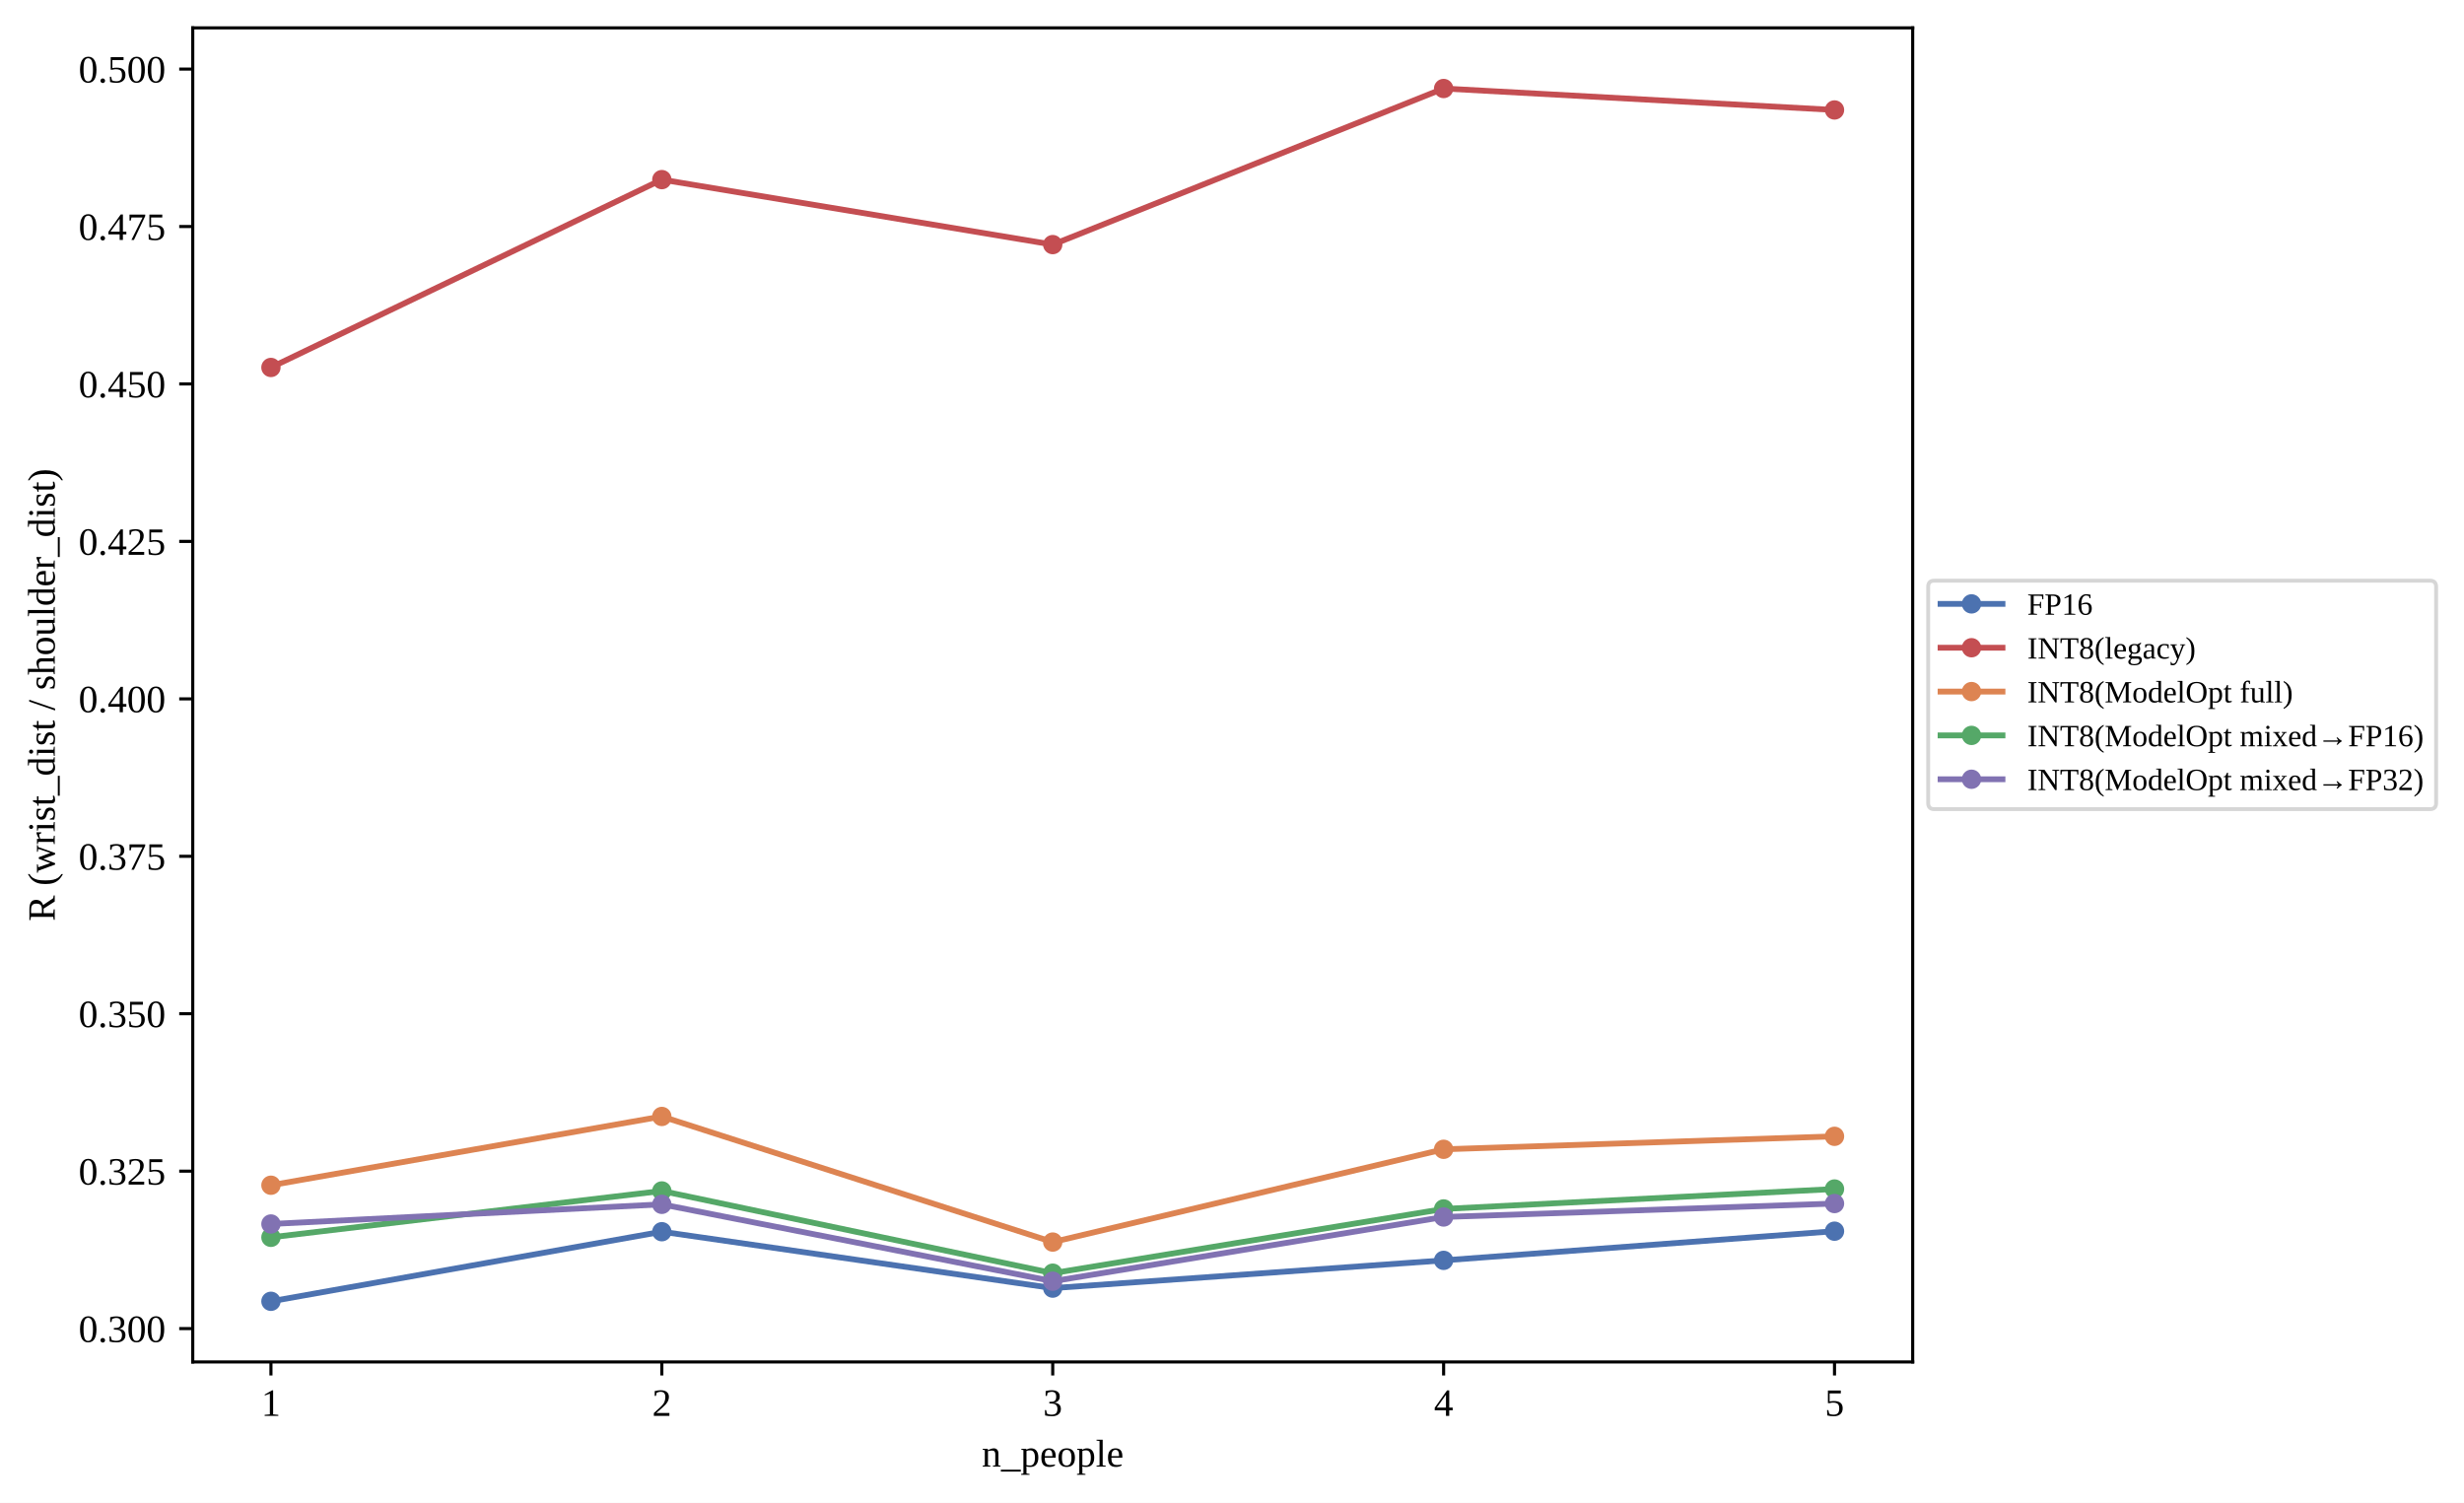
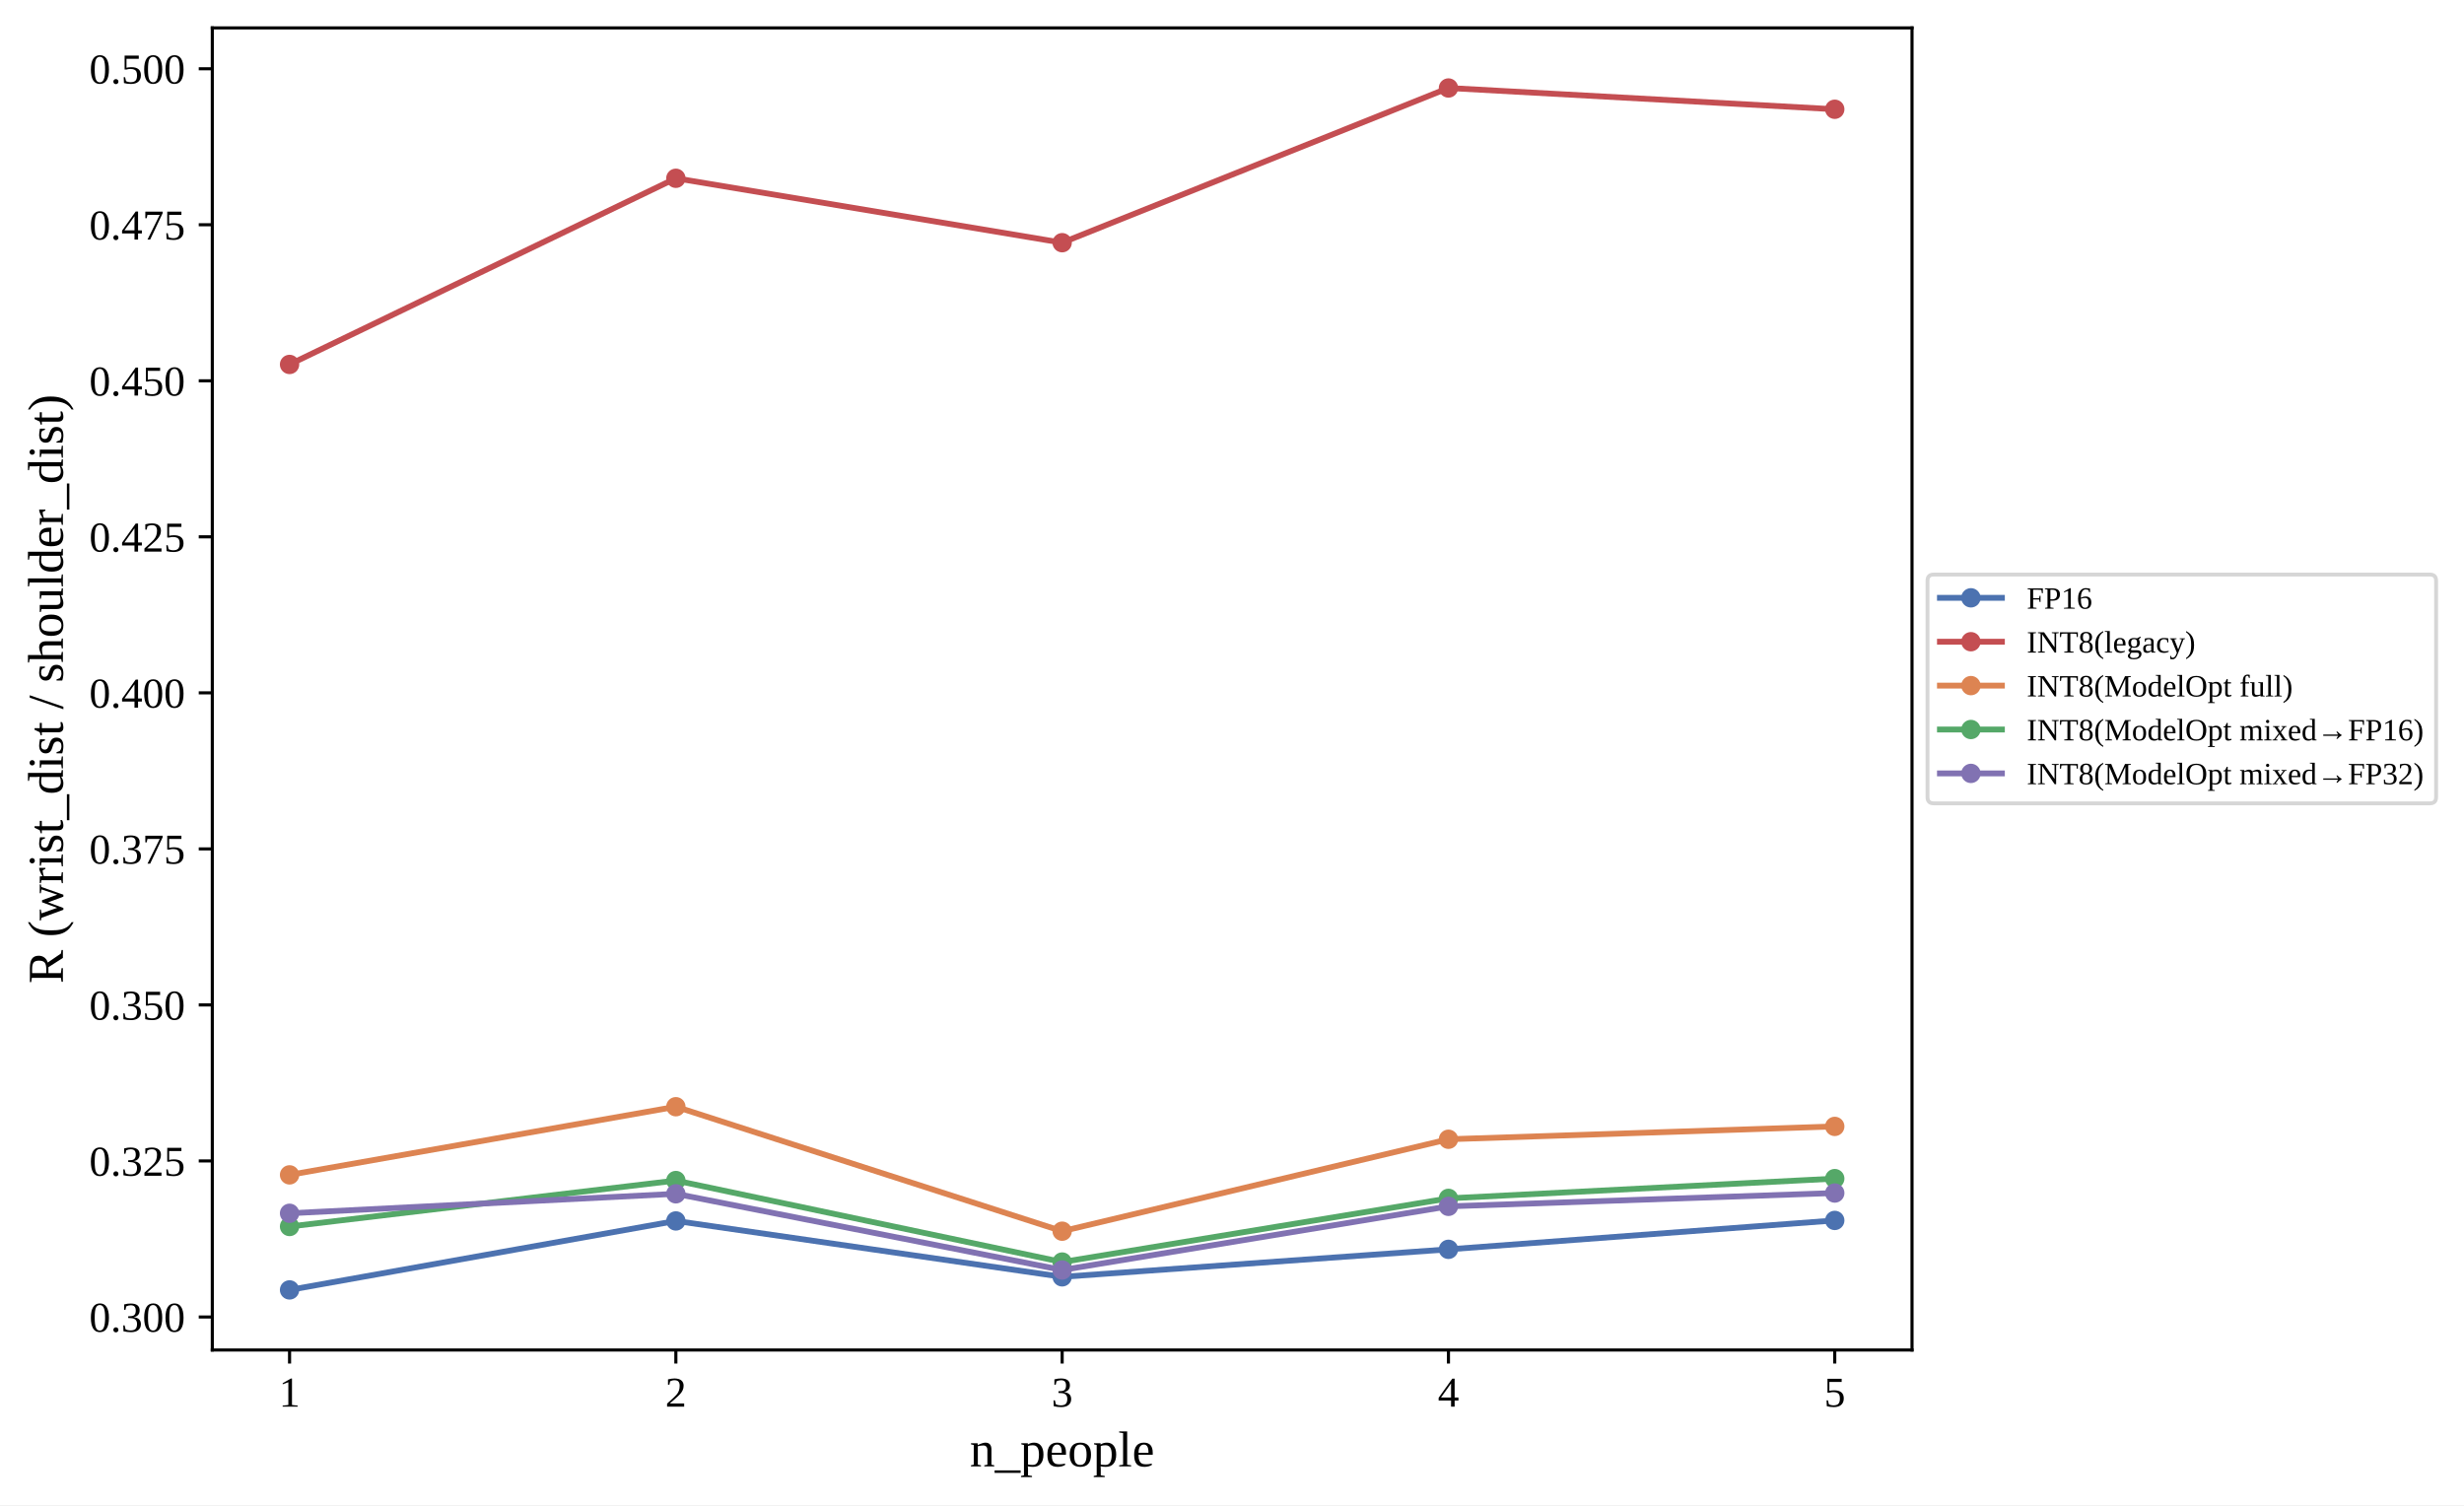
- <svg xmlns="http://www.w3.org/2000/svg" xmlns:xlink="http://www.w3.org/1999/xlink" width="636.598pt" height="388.276pt" viewBox="0 0 636.598 388.276" version="1.1">
+ <svg xmlns="http://www.w3.org/2000/svg" xmlns:xlink="http://www.w3.org/1999/xlink" width="635.819pt" height="388.393pt" viewBox="0 0 635.819 388.393" version="1.1">
  <defs>
    <style type="text/css">*{stroke-linejoin: round; stroke-linecap: butt}</style>
  </defs>
  <g id="figure_1">
    <g id="patch_1">
-       <path d="M 0 388.276  L 636.598 388.276  L 636.598 0  L 0 0  z " style="fill: #ffffff" />
+       <path d="M 0 388.393  L 635.819 388.393  L 635.819 0  L 0 0  z " style="fill: #ffffff" />
    </g>
    <g id="axes_1">
      <g id="patch_2">
-         <path d="M 49.802 351.882  L 494.162 351.882  L 494.162 7.2  L 49.802 7.2  z " style="fill: #ffffff" />
+         <path d="M 54.783 348.359  L 493.383 348.359  L 493.383 7.2  L 54.783 7.2  z " style="fill: #ffffff" />
      </g>
      <g id="matplotlib.axis_1">
        <g id="xtick_1">
          <g id="line2d_1">
            <defs>
-               <path id="m0c2f15d75b" d="M 0 0  L 0 3.5  " style="stroke: #000000; stroke-width: 0.8" />
+               <path id="m4e9c39eb74" d="M 0 0  L 0 3.5  " style="stroke: #000000; stroke-width: 0.8" />
            </defs>
            <g>
-               <use xlink:href="#m0c2f15d75b" x="70" y="351.882" style="stroke: #000000; stroke-width: 0.8" />
+               <use xlink:href="#m4e9c39eb74" x="74.719" y="348.359" style="stroke: #000000; stroke-width: 0.8" />
            </g>
          </g>
          <g id="text_1">
-             <text style="font-size: 10px; font-family: 'Times New Roman'; text-anchor: middle" x="70" y="365.815" transform="rotate(-0 70.00014 365.8154)">1</text>
+             <text style="font-size: 11px; font-family: 'Times New Roman'; text-anchor: middle" x="74.719" y="362.986" transform="rotate(-0 74.7189 362.986)">1</text>
          </g>
        </g>
        <g id="xtick_2">
          <g id="line2d_2">
            <g>
-               <use xlink:href="#m0c2f15d75b" x="170.991" y="351.882" style="stroke: #000000; stroke-width: 0.8" />
+               <use xlink:href="#m4e9c39eb74" x="174.401" y="348.359" style="stroke: #000000; stroke-width: 0.8" />
            </g>
          </g>
          <g id="text_2">
-             <text style="font-size: 10px; font-family: 'Times New Roman'; text-anchor: middle" x="170.991" y="365.815" transform="rotate(-0 170.991 365.8154)">2</text>
+             <text style="font-size: 11px; font-family: 'Times New Roman'; text-anchor: middle" x="174.401" y="362.986" transform="rotate(-0 174.4007 362.986)">2</text>
          </g>
        </g>
        <g id="xtick_3">
          <g id="line2d_3">
            <g>
-               <use xlink:href="#m0c2f15d75b" x="271.982" y="351.882" style="stroke: #000000; stroke-width: 0.8" />
+               <use xlink:href="#m4e9c39eb74" x="274.083" y="348.359" style="stroke: #000000; stroke-width: 0.8" />
            </g>
          </g>
          <g id="text_3">
-             <text style="font-size: 10px; font-family: 'Times New Roman'; text-anchor: middle" x="271.982" y="365.815" transform="rotate(-0 271.982 365.8154)">3</text>
+             <text style="font-size: 11px; font-family: 'Times New Roman'; text-anchor: middle" x="274.083" y="362.986" transform="rotate(-0 274.0825 362.986)">3</text>
          </g>
        </g>
        <g id="xtick_4">
          <g id="line2d_4">
            <g>
-               <use xlink:href="#m0c2f15d75b" x="372.973" y="351.882" style="stroke: #000000; stroke-width: 0.8" />
+               <use xlink:href="#m4e9c39eb74" x="373.764" y="348.359" style="stroke: #000000; stroke-width: 0.8" />
            </g>
          </g>
          <g id="text_4">
-             <text style="font-size: 10px; font-family: 'Times New Roman'; text-anchor: middle" x="372.973" y="365.815" transform="rotate(-0 372.9729 365.8154)">4</text>
+             <text style="font-size: 11px; font-family: 'Times New Roman'; text-anchor: middle" x="373.764" y="362.986" transform="rotate(-0 373.7644 362.986)">4</text>
          </g>
        </g>
        <g id="xtick_5">
          <g id="line2d_5">
            <g>
-               <use xlink:href="#m0c2f15d75b" x="473.964" y="351.882" style="stroke: #000000; stroke-width: 0.8" />
+               <use xlink:href="#m4e9c39eb74" x="473.446" y="348.359" style="stroke: #000000; stroke-width: 0.8" />
            </g>
          </g>
          <g id="text_5">
-             <text style="font-size: 10px; font-family: 'Times New Roman'; text-anchor: middle" x="473.964" y="365.815" transform="rotate(-0 473.9638 365.8154)">5</text>
+             <text style="font-size: 11px; font-family: 'Times New Roman'; text-anchor: middle" x="473.446" y="362.986" transform="rotate(-0 473.4462 362.986)">5</text>
          </g>
        </g>
        <g id="text_6">
-           <text style="font-size: 10px; font-family: 'Times New Roman'; text-anchor: middle" x="271.982" y="378.917" transform="rotate(-0 271.982 378.9173)">n_people</text>
+           <text style="font-size: 13px; font-family: 'Times New Roman'; text-anchor: middle" x="274.083" y="378.387" transform="rotate(-0 274.0825 378.3869)">n_people</text>
        </g>
      </g>
      <g id="matplotlib.axis_2">
        <g id="ytick_1">
          <g id="line2d_6">
            <defs>
-               <path id="m333dcd0d57" d="M 0 0  L -3.5 0  " style="stroke: #000000; stroke-width: 0.8" />
+               <path id="m03984cb3b1" d="M 0 0  L -3.5 0  " style="stroke: #000000; stroke-width: 0.8" />
            </defs>
            <g>
-               <use xlink:href="#m333dcd0d57" x="49.802" y="343.27" style="stroke: #000000; stroke-width: 0.8" />
+               <use xlink:href="#m03984cb3b1" x="54.783" y="339.835" style="stroke: #000000; stroke-width: 0.8" />
            </g>
          </g>
          <g id="text_7">
-             <text style="font-size: 10px; font-family: 'Times New Roman'; text-anchor: end" x="42.802" y="346.737" transform="rotate(-0 42.80195 346.7369)">0.300</text>
+             <text style="font-size: 11px; font-family: 'Times New Roman'; text-anchor: end" x="47.783" y="343.649" transform="rotate(-0 47.78254 343.6488)">0.300</text>
          </g>
        </g>
        <g id="ytick_2">
          <g id="line2d_7">
            <g>
-               <use xlink:href="#m333dcd0d57" x="49.802" y="302.592" style="stroke: #000000; stroke-width: 0.8" />
+               <use xlink:href="#m03984cb3b1" x="54.783" y="299.573" style="stroke: #000000; stroke-width: 0.8" />
            </g>
          </g>
          <g id="text_8">
-             <text style="font-size: 10px; font-family: 'Times New Roman'; text-anchor: end" x="42.802" y="306.059" transform="rotate(-0 42.80195 306.0591)">0.325</text>
+             <text style="font-size: 11px; font-family: 'Times New Roman'; text-anchor: end" x="47.783" y="303.387" transform="rotate(-0 47.78254 303.3868)">0.325</text>
          </g>
        </g>
        <g id="ytick_3">
          <g id="line2d_8">
            <g>
-               <use xlink:href="#m333dcd0d57" x="49.802" y="261.915" style="stroke: #000000; stroke-width: 0.8" />
+               <use xlink:href="#m03984cb3b1" x="54.783" y="259.311" style="stroke: #000000; stroke-width: 0.8" />
            </g>
          </g>
          <g id="text_9">
-             <text style="font-size: 10px; font-family: 'Times New Roman'; text-anchor: end" x="42.802" y="265.381" transform="rotate(-0 42.80195 265.3814)">0.350</text>
+             <text style="font-size: 11px; font-family: 'Times New Roman'; text-anchor: end" x="47.783" y="263.125" transform="rotate(-0 47.78254 263.1248)">0.350</text>
          </g>
        </g>
        <g id="ytick_4">
          <g id="line2d_9">
            <g>
-               <use xlink:href="#m333dcd0d57" x="49.802" y="221.237" style="stroke: #000000; stroke-width: 0.8" />
+               <use xlink:href="#m03984cb3b1" x="54.783" y="219.049" style="stroke: #000000; stroke-width: 0.8" />
            </g>
          </g>
          <g id="text_10">
-             <text style="font-size: 10px; font-family: 'Times New Roman'; text-anchor: end" x="42.802" y="224.704" transform="rotate(-0 42.80195 224.7036)">0.375</text>
+             <text style="font-size: 11px; font-family: 'Times New Roman'; text-anchor: end" x="47.783" y="222.863" transform="rotate(-0 47.78254 222.8627)">0.375</text>
          </g>
        </g>
        <g id="ytick_5">
          <g id="line2d_10">
            <g>
-               <use xlink:href="#m333dcd0d57" x="49.802" y="180.559" style="stroke: #000000; stroke-width: 0.8" />
+               <use xlink:href="#m03984cb3b1" x="54.783" y="178.787" style="stroke: #000000; stroke-width: 0.8" />
            </g>
          </g>
          <g id="text_11">
-             <text style="font-size: 10px; font-family: 'Times New Roman'; text-anchor: end" x="42.802" y="184.026" transform="rotate(-0 42.80195 184.0259)">0.400</text>
+             <text style="font-size: 11px; font-family: 'Times New Roman'; text-anchor: end" x="47.783" y="182.601" transform="rotate(-0 47.78254 182.6007)">0.400</text>
          </g>
        </g>
        <g id="ytick_6">
          <g id="line2d_11">
            <g>
-               <use xlink:href="#m333dcd0d57" x="49.802" y="139.881" style="stroke: #000000; stroke-width: 0.8" />
+               <use xlink:href="#m03984cb3b1" x="54.783" y="138.525" style="stroke: #000000; stroke-width: 0.8" />
            </g>
          </g>
          <g id="text_12">
-             <text style="font-size: 10px; font-family: 'Times New Roman'; text-anchor: end" x="42.802" y="143.348" transform="rotate(-0 42.80195 143.3481)">0.425</text>
+             <text style="font-size: 11px; font-family: 'Times New Roman'; text-anchor: end" x="47.783" y="142.339" transform="rotate(-0 47.78254 142.3387)">0.425</text>
          </g>
        </g>
        <g id="ytick_7">
          <g id="line2d_12">
            <g>
-               <use xlink:href="#m333dcd0d57" x="49.802" y="99.204" style="stroke: #000000; stroke-width: 0.8" />
+               <use xlink:href="#m03984cb3b1" x="54.783" y="98.263" style="stroke: #000000; stroke-width: 0.8" />
            </g>
          </g>
          <g id="text_13">
-             <text style="font-size: 10px; font-family: 'Times New Roman'; text-anchor: end" x="42.802" y="102.67" transform="rotate(-0 42.80195 102.6703)">0.450</text>
+             <text style="font-size: 11px; font-family: 'Times New Roman'; text-anchor: end" x="47.783" y="102.077" transform="rotate(-0 47.78254 102.0767)">0.450</text>
          </g>
        </g>
        <g id="ytick_8">
          <g id="line2d_13">
            <g>
-               <use xlink:href="#m333dcd0d57" x="49.802" y="58.526" style="stroke: #000000; stroke-width: 0.8" />
+               <use xlink:href="#m03984cb3b1" x="54.783" y="58.001" style="stroke: #000000; stroke-width: 0.8" />
            </g>
          </g>
          <g id="text_14">
-             <text style="font-size: 10px; font-family: 'Times New Roman'; text-anchor: end" x="42.802" y="61.993" transform="rotate(-0 42.80195 61.9926)">0.475</text>
+             <text style="font-size: 11px; font-family: 'Times New Roman'; text-anchor: end" x="47.783" y="61.815" transform="rotate(-0 47.78254 61.81471)">0.475</text>
          </g>
        </g>
        <g id="ytick_9">
          <g id="line2d_14">
            <g>
-               <use xlink:href="#m333dcd0d57" x="49.802" y="17.848" style="stroke: #000000; stroke-width: 0.8" />
+               <use xlink:href="#m03984cb3b1" x="54.783" y="17.739" style="stroke: #000000; stroke-width: 0.8" />
            </g>
          </g>
          <g id="text_15">
-             <text style="font-size: 10px; font-family: 'Times New Roman'; text-anchor: end" x="42.802" y="21.315" transform="rotate(-0 42.80195 21.31484)">0.500</text>
+             <text style="font-size: 11px; font-family: 'Times New Roman'; text-anchor: end" x="47.783" y="21.553" transform="rotate(-0 47.78254 21.5527)">0.500</text>
          </g>
        </g>
        <g id="text_16">
-           <text style="font-size: 10px; font-family: 'Times New Roman'; text-anchor: middle" x="14.144" y="179.541" transform="rotate(-90 14.14375 179.5409)">R (wrist_dist / shoulder_dist)</text>
+           <text style="font-size: 13px; font-family: 'Times New Roman'; text-anchor: middle" x="16.227" y="177.78" transform="rotate(-90 16.22687 177.7795)">R (wrist_dist / shoulder_dist)</text>
        </g>
      </g>
      <g id="line2d_15">
-         <path d="M 70 336.214  L 170.991 318.233  L 271.982 332.805  L 372.973 325.634  L 473.964 318.098  " clip-path="url(#p316acdd96d)" style="fill: none; stroke: #4c72b0; stroke-width: 1.5; stroke-linecap: square" />
-         <defs>
-           <path id="md59c83adf5" d="M 0 2  C 0.53 2 1.039 1.789 1.414 1.414  C 1.789 1.039 2 0.53 2 0  C 2 -0.53 1.789 -1.039 1.414 -1.414  C 1.039 -1.789 0.53 -2 0 -2  C -0.53 -2 -1.039 -1.789 -1.414 -1.414  C -1.789 -1.039 -2 -0.53 -2 0  C -2 0.53 -1.789 1.039 -1.414 1.414  C -1.039 1.789 -0.53 2 0 2  z " style="stroke: #4c72b0" />
-         </defs>
-         <g clip-path="url(#p316acdd96d)">
-           <use xlink:href="#md59c83adf5" x="70" y="336.214" style="fill: #4c72b0; stroke: #4c72b0" />
-           <use xlink:href="#md59c83adf5" x="170.991" y="318.233" style="fill: #4c72b0; stroke: #4c72b0" />
-           <use xlink:href="#md59c83adf5" x="271.982" y="332.805" style="fill: #4c72b0; stroke: #4c72b0" />
-           <use xlink:href="#md59c83adf5" x="372.973" y="325.634" style="fill: #4c72b0; stroke: #4c72b0" />
-           <use xlink:href="#md59c83adf5" x="473.964" y="318.098" style="fill: #4c72b0; stroke: #4c72b0" />
+         <path d="M 74.719 332.852  L 174.401 315.054  L 274.083 329.477  L 373.764 322.38  L 473.446 314.921  " clip-path="url(#pe6fdc91766)" style="fill: none; stroke: #4c72b0; stroke-width: 1.5; stroke-linecap: square" />
+         <defs>
+           <path id="m0d284e8d41" d="M 0 2  C 0.53 2 1.039 1.789 1.414 1.414  C 1.789 1.039 2 0.53 2 0  C 2 -0.53 1.789 -1.039 1.414 -1.414  C 1.039 -1.789 0.53 -2 0 -2  C -0.53 -2 -1.039 -1.789 -1.414 -1.414  C -1.789 -1.039 -2 -0.53 -2 0  C -2 0.53 -1.789 1.039 -1.414 1.414  C -1.039 1.789 -0.53 2 0 2  z " style="stroke: #4c72b0" />
+         </defs>
+         <g clip-path="url(#pe6fdc91766)">
+           <use xlink:href="#m0d284e8d41" x="74.719" y="332.852" style="fill: #4c72b0; stroke: #4c72b0" />
+           <use xlink:href="#m0d284e8d41" x="174.401" y="315.054" style="fill: #4c72b0; stroke: #4c72b0" />
+           <use xlink:href="#m0d284e8d41" x="274.083" y="329.477" style="fill: #4c72b0; stroke: #4c72b0" />
+           <use xlink:href="#m0d284e8d41" x="373.764" y="322.38" style="fill: #4c72b0; stroke: #4c72b0" />
+           <use xlink:href="#m0d284e8d41" x="473.446" y="314.921" style="fill: #4c72b0; stroke: #4c72b0" />
        </g>
      </g>
      <g id="line2d_16">
-         <path d="M 70 94.94  L 170.991 46.405  L 271.982 63.197  L 372.973 22.867  L 473.964 28.411  " clip-path="url(#p316acdd96d)" style="fill: none; stroke: #c44e52; stroke-width: 1.5; stroke-linecap: square" />
-         <defs>
-           <path id="m3e6cd33d65" d="M 0 2  C 0.53 2 1.039 1.789 1.414 1.414  C 1.789 1.039 2 0.53 2 0  C 2 -0.53 1.789 -1.039 1.414 -1.414  C 1.039 -1.789 0.53 -2 0 -2  C -0.53 -2 -1.039 -1.789 -1.414 -1.414  C -1.789 -1.039 -2 -0.53 -2 0  C -2 0.53 -1.789 1.039 -1.414 1.414  C -1.039 1.789 -0.53 2 0 2  z " style="stroke: #c44e52" />
-         </defs>
-         <g clip-path="url(#p316acdd96d)">
-           <use xlink:href="#m3e6cd33d65" x="70" y="94.94" style="fill: #c44e52; stroke: #c44e52" />
-           <use xlink:href="#m3e6cd33d65" x="170.991" y="46.405" style="fill: #c44e52; stroke: #c44e52" />
-           <use xlink:href="#m3e6cd33d65" x="271.982" y="63.197" style="fill: #c44e52; stroke: #c44e52" />
-           <use xlink:href="#m3e6cd33d65" x="372.973" y="22.867" style="fill: #c44e52; stroke: #c44e52" />
-           <use xlink:href="#m3e6cd33d65" x="473.964" y="28.411" style="fill: #c44e52; stroke: #c44e52" />
+         <path d="M 74.719 94.043  L 174.401 46.004  L 274.083 62.625  L 373.764 22.707  L 473.446 28.195  " clip-path="url(#pe6fdc91766)" style="fill: none; stroke: #c44e52; stroke-width: 1.5; stroke-linecap: square" />
+         <defs>
+           <path id="m141d098bf3" d="M 0 2  C 0.53 2 1.039 1.789 1.414 1.414  C 1.789 1.039 2 0.53 2 0  C 2 -0.53 1.789 -1.039 1.414 -1.414  C 1.039 -1.789 0.53 -2 0 -2  C -0.53 -2 -1.039 -1.789 -1.414 -1.414  C -1.789 -1.039 -2 -0.53 -2 0  C -2 0.53 -1.789 1.039 -1.414 1.414  C -1.039 1.789 -0.53 2 0 2  z " style="stroke: #c44e52" />
+         </defs>
+         <g clip-path="url(#pe6fdc91766)">
+           <use xlink:href="#m141d098bf3" x="74.719" y="94.043" style="fill: #c44e52; stroke: #c44e52" />
+           <use xlink:href="#m141d098bf3" x="174.401" y="46.004" style="fill: #c44e52; stroke: #c44e52" />
+           <use xlink:href="#m141d098bf3" x="274.083" y="62.625" style="fill: #c44e52; stroke: #c44e52" />
+           <use xlink:href="#m141d098bf3" x="373.764" y="22.707" style="fill: #c44e52; stroke: #c44e52" />
+           <use xlink:href="#m141d098bf3" x="473.446" y="28.195" style="fill: #c44e52; stroke: #c44e52" />
        </g>
      </g>
      <g id="line2d_17">
-         <path d="M 70 306.224  L 170.991 288.455  L 271.982 320.91  L 372.973 296.938  L 473.964 293.588  " clip-path="url(#p316acdd96d)" style="fill: none; stroke: #dd8452; stroke-width: 1.5; stroke-linecap: square" />
-         <defs>
-           <path id="m29e44d7195" d="M 0 2  C 0.53 2 1.039 1.789 1.414 1.414  C 1.789 1.039 2 0.53 2 0  C 2 -0.53 1.789 -1.039 1.414 -1.414  C 1.039 -1.789 0.53 -2 0 -2  C -0.53 -2 -1.039 -1.789 -1.414 -1.414  C -1.789 -1.039 -2 -0.53 -2 0  C -2 0.53 -1.789 1.039 -1.414 1.414  C -1.039 1.789 -0.53 2 0 2  z " style="stroke: #dd8452" />
-         </defs>
-         <g clip-path="url(#p316acdd96d)">
-           <use xlink:href="#m29e44d7195" x="70" y="306.224" style="fill: #dd8452; stroke: #dd8452" />
-           <use xlink:href="#m29e44d7195" x="170.991" y="288.455" style="fill: #dd8452; stroke: #dd8452" />
-           <use xlink:href="#m29e44d7195" x="271.982" y="320.91" style="fill: #dd8452; stroke: #dd8452" />
-           <use xlink:href="#m29e44d7195" x="372.973" y="296.938" style="fill: #dd8452; stroke: #dd8452" />
-           <use xlink:href="#m29e44d7195" x="473.964" y="293.588" style="fill: #dd8452; stroke: #dd8452" />
+         <path d="M 74.719 303.168  L 174.401 285.58  L 274.083 317.704  L 373.764 293.977  L 473.446 290.661  " clip-path="url(#pe6fdc91766)" style="fill: none; stroke: #dd8452; stroke-width: 1.5; stroke-linecap: square" />
+         <defs>
+           <path id="m01817fb7f2" d="M 0 2  C 0.53 2 1.039 1.789 1.414 1.414  C 1.789 1.039 2 0.53 2 0  C 2 -0.53 1.789 -1.039 1.414 -1.414  C 1.039 -1.789 0.53 -2 0 -2  C -0.53 -2 -1.039 -1.789 -1.414 -1.414  C -1.789 -1.039 -2 -0.53 -2 0  C -2 0.53 -1.789 1.039 -1.414 1.414  C -1.039 1.789 -0.53 2 0 2  z " style="stroke: #dd8452" />
+         </defs>
+         <g clip-path="url(#pe6fdc91766)">
+           <use xlink:href="#m01817fb7f2" x="74.719" y="303.168" style="fill: #dd8452; stroke: #dd8452" />
+           <use xlink:href="#m01817fb7f2" x="174.401" y="285.58" style="fill: #dd8452; stroke: #dd8452" />
+           <use xlink:href="#m01817fb7f2" x="274.083" y="317.704" style="fill: #dd8452; stroke: #dd8452" />
+           <use xlink:href="#m01817fb7f2" x="373.764" y="293.977" style="fill: #dd8452; stroke: #dd8452" />
+           <use xlink:href="#m01817fb7f2" x="473.446" y="290.661" style="fill: #dd8452; stroke: #dd8452" />
        </g>
      </g>
      <g id="line2d_18">
-         <path d="M 70 319.682  L 170.991 307.701  L 271.982 328.949  L 372.973 312.349  L 473.964 307.199  " clip-path="url(#p316acdd96d)" style="fill: none; stroke: #55a868; stroke-width: 1.5; stroke-linecap: square" />
-         <defs>
-           <path id="mf0fbe41335" d="M 0 2  C 0.53 2 1.039 1.789 1.414 1.414  C 1.789 1.039 2 0.53 2 0  C 2 -0.53 1.789 -1.039 1.414 -1.414  C 1.039 -1.789 0.53 -2 0 -2  C -0.53 -2 -1.039 -1.789 -1.414 -1.414  C -1.789 -1.039 -2 -0.53 -2 0  C -2 0.53 -1.789 1.039 -1.414 1.414  C -1.039 1.789 -0.53 2 0 2  z " style="stroke: #55a868" />
-         </defs>
-         <g clip-path="url(#p316acdd96d)">
-           <use xlink:href="#mf0fbe41335" x="70" y="319.682" style="fill: #55a868; stroke: #55a868" />
-           <use xlink:href="#mf0fbe41335" x="170.991" y="307.701" style="fill: #55a868; stroke: #55a868" />
-           <use xlink:href="#mf0fbe41335" x="271.982" y="328.949" style="fill: #55a868; stroke: #55a868" />
-           <use xlink:href="#mf0fbe41335" x="372.973" y="312.349" style="fill: #55a868; stroke: #55a868" />
-           <use xlink:href="#mf0fbe41335" x="473.964" y="307.199" style="fill: #55a868; stroke: #55a868" />
+         <path d="M 74.719 316.488  L 174.401 304.63  L 274.083 325.661  L 373.764 309.23  L 473.446 304.133  " clip-path="url(#pe6fdc91766)" style="fill: none; stroke: #55a868; stroke-width: 1.5; stroke-linecap: square" />
+         <defs>
+           <path id="m87aa99d4ff" d="M 0 2  C 0.53 2 1.039 1.789 1.414 1.414  C 1.789 1.039 2 0.53 2 0  C 2 -0.53 1.789 -1.039 1.414 -1.414  C 1.039 -1.789 0.53 -2 0 -2  C -0.53 -2 -1.039 -1.789 -1.414 -1.414  C -1.789 -1.039 -2 -0.53 -2 0  C -2 0.53 -1.789 1.039 -1.414 1.414  C -1.039 1.789 -0.53 2 0 2  z " style="stroke: #55a868" />
+         </defs>
+         <g clip-path="url(#pe6fdc91766)">
+           <use xlink:href="#m87aa99d4ff" x="74.719" y="316.488" style="fill: #55a868; stroke: #55a868" />
+           <use xlink:href="#m87aa99d4ff" x="174.401" y="304.63" style="fill: #55a868; stroke: #55a868" />
+           <use xlink:href="#m87aa99d4ff" x="274.083" y="325.661" style="fill: #55a868; stroke: #55a868" />
+           <use xlink:href="#m87aa99d4ff" x="373.764" y="309.23" style="fill: #55a868; stroke: #55a868" />
+           <use xlink:href="#m87aa99d4ff" x="473.446" y="304.133" style="fill: #55a868; stroke: #55a868" />
        </g>
      </g>
      <g id="line2d_19">
-         <path d="M 70 316.238  L 170.991 311.159  L 271.982 331.023  L 372.973 314.431  L 473.964 310.958  " clip-path="url(#p316acdd96d)" style="fill: none; stroke: #8172b2; stroke-width: 1.5; stroke-linecap: square" />
-         <defs>
-           <path id="mb3ee0a9589" d="M 0 2  C 0.53 2 1.039 1.789 1.414 1.414  C 1.789 1.039 2 0.53 2 0  C 2 -0.53 1.789 -1.039 1.414 -1.414  C 1.039 -1.789 0.53 -2 0 -2  C -0.53 -2 -1.039 -1.789 -1.414 -1.414  C -1.789 -1.039 -2 -0.53 -2 0  C -2 0.53 -1.789 1.039 -1.414 1.414  C -1.039 1.789 -0.53 2 0 2  z " style="stroke: #8172b2" />
-         </defs>
-         <g clip-path="url(#p316acdd96d)">
-           <use xlink:href="#mb3ee0a9589" x="70" y="316.238" style="fill: #8172b2; stroke: #8172b2" />
-           <use xlink:href="#mb3ee0a9589" x="170.991" y="311.159" style="fill: #8172b2; stroke: #8172b2" />
-           <use xlink:href="#mb3ee0a9589" x="271.982" y="331.023" style="fill: #8172b2; stroke: #8172b2" />
-           <use xlink:href="#mb3ee0a9589" x="372.973" y="314.431" style="fill: #8172b2; stroke: #8172b2" />
-           <use xlink:href="#mb3ee0a9589" x="473.964" y="310.958" style="fill: #8172b2; stroke: #8172b2" />
+         <path d="M 74.719 313.079  L 174.401 308.053  L 274.083 327.713  L 373.764 311.29  L 473.446 307.853  " clip-path="url(#pe6fdc91766)" style="fill: none; stroke: #8172b2; stroke-width: 1.5; stroke-linecap: square" />
+         <defs>
+           <path id="m1d0ad6cfd6" d="M 0 2  C 0.53 2 1.039 1.789 1.414 1.414  C 1.789 1.039 2 0.53 2 0  C 2 -0.53 1.789 -1.039 1.414 -1.414  C 1.039 -1.789 0.53 -2 0 -2  C -0.53 -2 -1.039 -1.789 -1.414 -1.414  C -1.789 -1.039 -2 -0.53 -2 0  C -2 0.53 -1.789 1.039 -1.414 1.414  C -1.039 1.789 -0.53 2 0 2  z " style="stroke: #8172b2" />
+         </defs>
+         <g clip-path="url(#pe6fdc91766)">
+           <use xlink:href="#m1d0ad6cfd6" x="74.719" y="313.079" style="fill: #8172b2; stroke: #8172b2" />
+           <use xlink:href="#m1d0ad6cfd6" x="174.401" y="308.053" style="fill: #8172b2; stroke: #8172b2" />
+           <use xlink:href="#m1d0ad6cfd6" x="274.083" y="327.713" style="fill: #8172b2; stroke: #8172b2" />
+           <use xlink:href="#m1d0ad6cfd6" x="373.764" y="311.29" style="fill: #8172b2; stroke: #8172b2" />
+           <use xlink:href="#m1d0ad6cfd6" x="473.446" y="307.853" style="fill: #8172b2; stroke: #8172b2" />
        </g>
      </g>
      <g id="patch_3">
-         <path d="M 49.802 351.882  L 49.802 7.2  " style="fill: none; stroke: #000000; stroke-width: 0.8; stroke-linejoin: miter; stroke-linecap: square" />
+         <path d="M 54.783 348.359  L 54.783 7.2  " style="fill: none; stroke: #000000; stroke-width: 0.8; stroke-linejoin: miter; stroke-linecap: square" />
      </g>
      <g id="patch_4">
-         <path d="M 494.162 351.882  L 494.162 7.2  " style="fill: none; stroke: #000000; stroke-width: 0.8; stroke-linejoin: miter; stroke-linecap: square" />
+         <path d="M 493.383 348.359  L 493.383 7.2  " style="fill: none; stroke: #000000; stroke-width: 0.8; stroke-linejoin: miter; stroke-linecap: square" />
      </g>
      <g id="patch_5">
-         <path d="M 49.802 351.882  L 494.162 351.882  " style="fill: none; stroke: #000000; stroke-width: 0.8; stroke-linejoin: miter; stroke-linecap: square" />
+         <path d="M 54.783 348.359  L 493.383 348.359  " style="fill: none; stroke: #000000; stroke-width: 0.8; stroke-linejoin: miter; stroke-linecap: square" />
      </g>
      <g id="patch_6">
-         <path d="M 49.802 7.2  L 494.162 7.2  " style="fill: none; stroke: #000000; stroke-width: 0.8; stroke-linejoin: miter; stroke-linecap: square" />
+         <path d="M 54.783 7.2  L 493.383 7.2  " style="fill: none; stroke: #000000; stroke-width: 0.8; stroke-linejoin: miter; stroke-linecap: square" />
      </g>
      <g id="legend_1">
        <g id="patch_7">
-           <path d="M 499.762 209.057  L 627.798 209.057  Q 629.398 209.057 629.398 207.457  L 629.398 151.624  Q 629.398 150.024 627.798 150.024  L 499.762 150.024  Q 498.162 150.024 498.162 151.624  L 498.162 207.457  Q 498.162 209.057 499.762 209.057  z " style="fill: #ffffff; opacity: 0.8; stroke: #cccccc; stroke-linejoin: miter" />
+           <path d="M 498.983 207.296  L 627.019 207.296  Q 628.619 207.296 628.619 205.696  L 628.619 149.863  Q 628.619 148.263 627.019 148.263  L 498.983 148.263  Q 497.383 148.263 497.383 149.863  L 497.383 205.696  Q 497.383 207.296 498.983 207.296  z " style="fill: #ffffff; opacity: 0.8; stroke: #cccccc; stroke-linejoin: miter" />
        </g>
        <g id="line2d_20">
-           <path d="M 501.362 156.024  L 509.362 156.024  L 517.362 156.024  " style="fill: none; stroke: #4c72b0; stroke-width: 1.5; stroke-linecap: square" />
-           <g>
-             <use xlink:href="#md59c83adf5" x="509.362" y="156.024" style="fill: #4c72b0; stroke: #4c72b0" />
+           <path d="M 500.583 154.263  L 508.583 154.263  L 516.583 154.263  " style="fill: none; stroke: #4c72b0; stroke-width: 1.5; stroke-linecap: square" />
+           <g>
+             <use xlink:href="#m0d284e8d41" x="508.583" y="154.263" style="fill: #4c72b0; stroke: #4c72b0" />
          </g>
        </g>
        <g id="text_17">
-           <text style="font-size: 8px; font-family: 'Times New Roman'; text-anchor: start" x="523.762" y="158.824" transform="rotate(-0 523.762 158.8245)">FP16</text>
+           <text style="font-size: 8px; font-family: 'Times New Roman'; text-anchor: start" x="522.983" y="157.063" transform="rotate(-0 522.9825 157.0631)">FP16</text>
        </g>
        <g id="line2d_21">
-           <path d="M 501.362 167.351  L 509.362 167.351  L 517.362 167.351  " style="fill: none; stroke: #c44e52; stroke-width: 1.5; stroke-linecap: square" />
-           <g>
-             <use xlink:href="#m3e6cd33d65" x="509.362" y="167.351" style="fill: #c44e52; stroke: #c44e52" />
+           <path d="M 500.583 165.59  L 508.583 165.59  L 516.583 165.59  " style="fill: none; stroke: #c44e52; stroke-width: 1.5; stroke-linecap: square" />
+           <g>
+             <use xlink:href="#m141d098bf3" x="508.583" y="165.59" style="fill: #c44e52; stroke: #c44e52" />
          </g>
        </g>
        <g id="text_18">
-           <text style="font-size: 8px; font-family: 'Times New Roman'; text-anchor: start" x="523.762" y="170.151" transform="rotate(-0 523.762 170.1511)">INT8(legacy)</text>
+           <text style="font-size: 8px; font-family: 'Times New Roman'; text-anchor: start" x="522.983" y="168.39" transform="rotate(-0 522.9825 168.3897)">INT8(legacy)</text>
        </g>
        <g id="line2d_22">
-           <path d="M 501.362 178.678  L 509.362 178.678  L 517.362 178.678  " style="fill: none; stroke: #dd8452; stroke-width: 1.5; stroke-linecap: square" />
-           <g>
-             <use xlink:href="#m29e44d7195" x="509.362" y="178.678" style="fill: #dd8452; stroke: #dd8452" />
+           <path d="M 500.583 176.916  L 508.583 176.916  L 516.583 176.916  " style="fill: none; stroke: #dd8452; stroke-width: 1.5; stroke-linecap: square" />
+           <g>
+             <use xlink:href="#m01817fb7f2" x="508.583" y="176.916" style="fill: #dd8452; stroke: #dd8452" />
          </g>
        </g>
        <g id="text_19">
-           <text style="font-size: 8px; font-family: 'Times New Roman'; text-anchor: start" x="523.762" y="181.478" transform="rotate(-0 523.762 181.4776)">INT8(ModelOpt full)</text>
+           <text style="font-size: 8px; font-family: 'Times New Roman'; text-anchor: start" x="522.983" y="179.716" transform="rotate(-0 522.9825 179.7162)">INT8(ModelOpt full)</text>
        </g>
        <g id="line2d_23">
-           <path d="M 501.362 190.004  L 509.362 190.004  L 517.362 190.004  " style="fill: none; stroke: #55a868; stroke-width: 1.5; stroke-linecap: square" />
-           <g>
-             <use xlink:href="#mf0fbe41335" x="509.362" y="190.004" style="fill: #55a868; stroke: #55a868" />
+           <path d="M 500.583 188.243  L 508.583 188.243  L 516.583 188.243  " style="fill: none; stroke: #55a868; stroke-width: 1.5; stroke-linecap: square" />
+           <g>
+             <use xlink:href="#m87aa99d4ff" x="508.583" y="188.243" style="fill: #55a868; stroke: #55a868" />
          </g>
        </g>
        <g id="text_20">
-           <text style="font-size: 8px; font-family: 'Times New Roman'; text-anchor: start" x="523.762" y="192.804" transform="rotate(-0 523.762 192.8042)">INT8(ModelOpt mixed→FP16)</text>
+           <text style="font-size: 8px; font-family: 'Times New Roman'; text-anchor: start" x="522.983" y="191.043" transform="rotate(-0 522.9825 191.0428)">INT8(ModelOpt mixed→FP16)</text>
        </g>
        <g id="line2d_24">
-           <path d="M 501.362 201.331  L 509.362 201.331  L 517.362 201.331  " style="fill: none; stroke: #8172b2; stroke-width: 1.5; stroke-linecap: square" />
-           <g>
-             <use xlink:href="#mb3ee0a9589" x="509.362" y="201.331" style="fill: #8172b2; stroke: #8172b2" />
+           <path d="M 500.583 199.569  L 508.583 199.569  L 516.583 199.569  " style="fill: none; stroke: #8172b2; stroke-width: 1.5; stroke-linecap: square" />
+           <g>
+             <use xlink:href="#m1d0ad6cfd6" x="508.583" y="199.569" style="fill: #8172b2; stroke: #8172b2" />
          </g>
        </g>
        <g id="text_21">
-           <text style="font-size: 8px; font-family: 'Times New Roman'; text-anchor: start" x="523.762" y="204.131" transform="rotate(-0 523.762 204.1307)">INT8(ModelOpt mixed→FP32)</text>
+           <text style="font-size: 8px; font-family: 'Times New Roman'; text-anchor: start" x="522.983" y="202.369" transform="rotate(-0 522.9825 202.3694)">INT8(ModelOpt mixed→FP32)</text>
        </g>
      </g>
    </g>
  </g>
  <defs>
-     <clipPath id="p316acdd96d">
-       <rect x="49.802" y="7.2" width="444.36" height="344.682" />
+     <clipPath id="pe6fdc91766">
+       <rect x="54.783" y="7.2" width="438.6" height="341.159" />
    </clipPath>
  </defs>
</svg>
